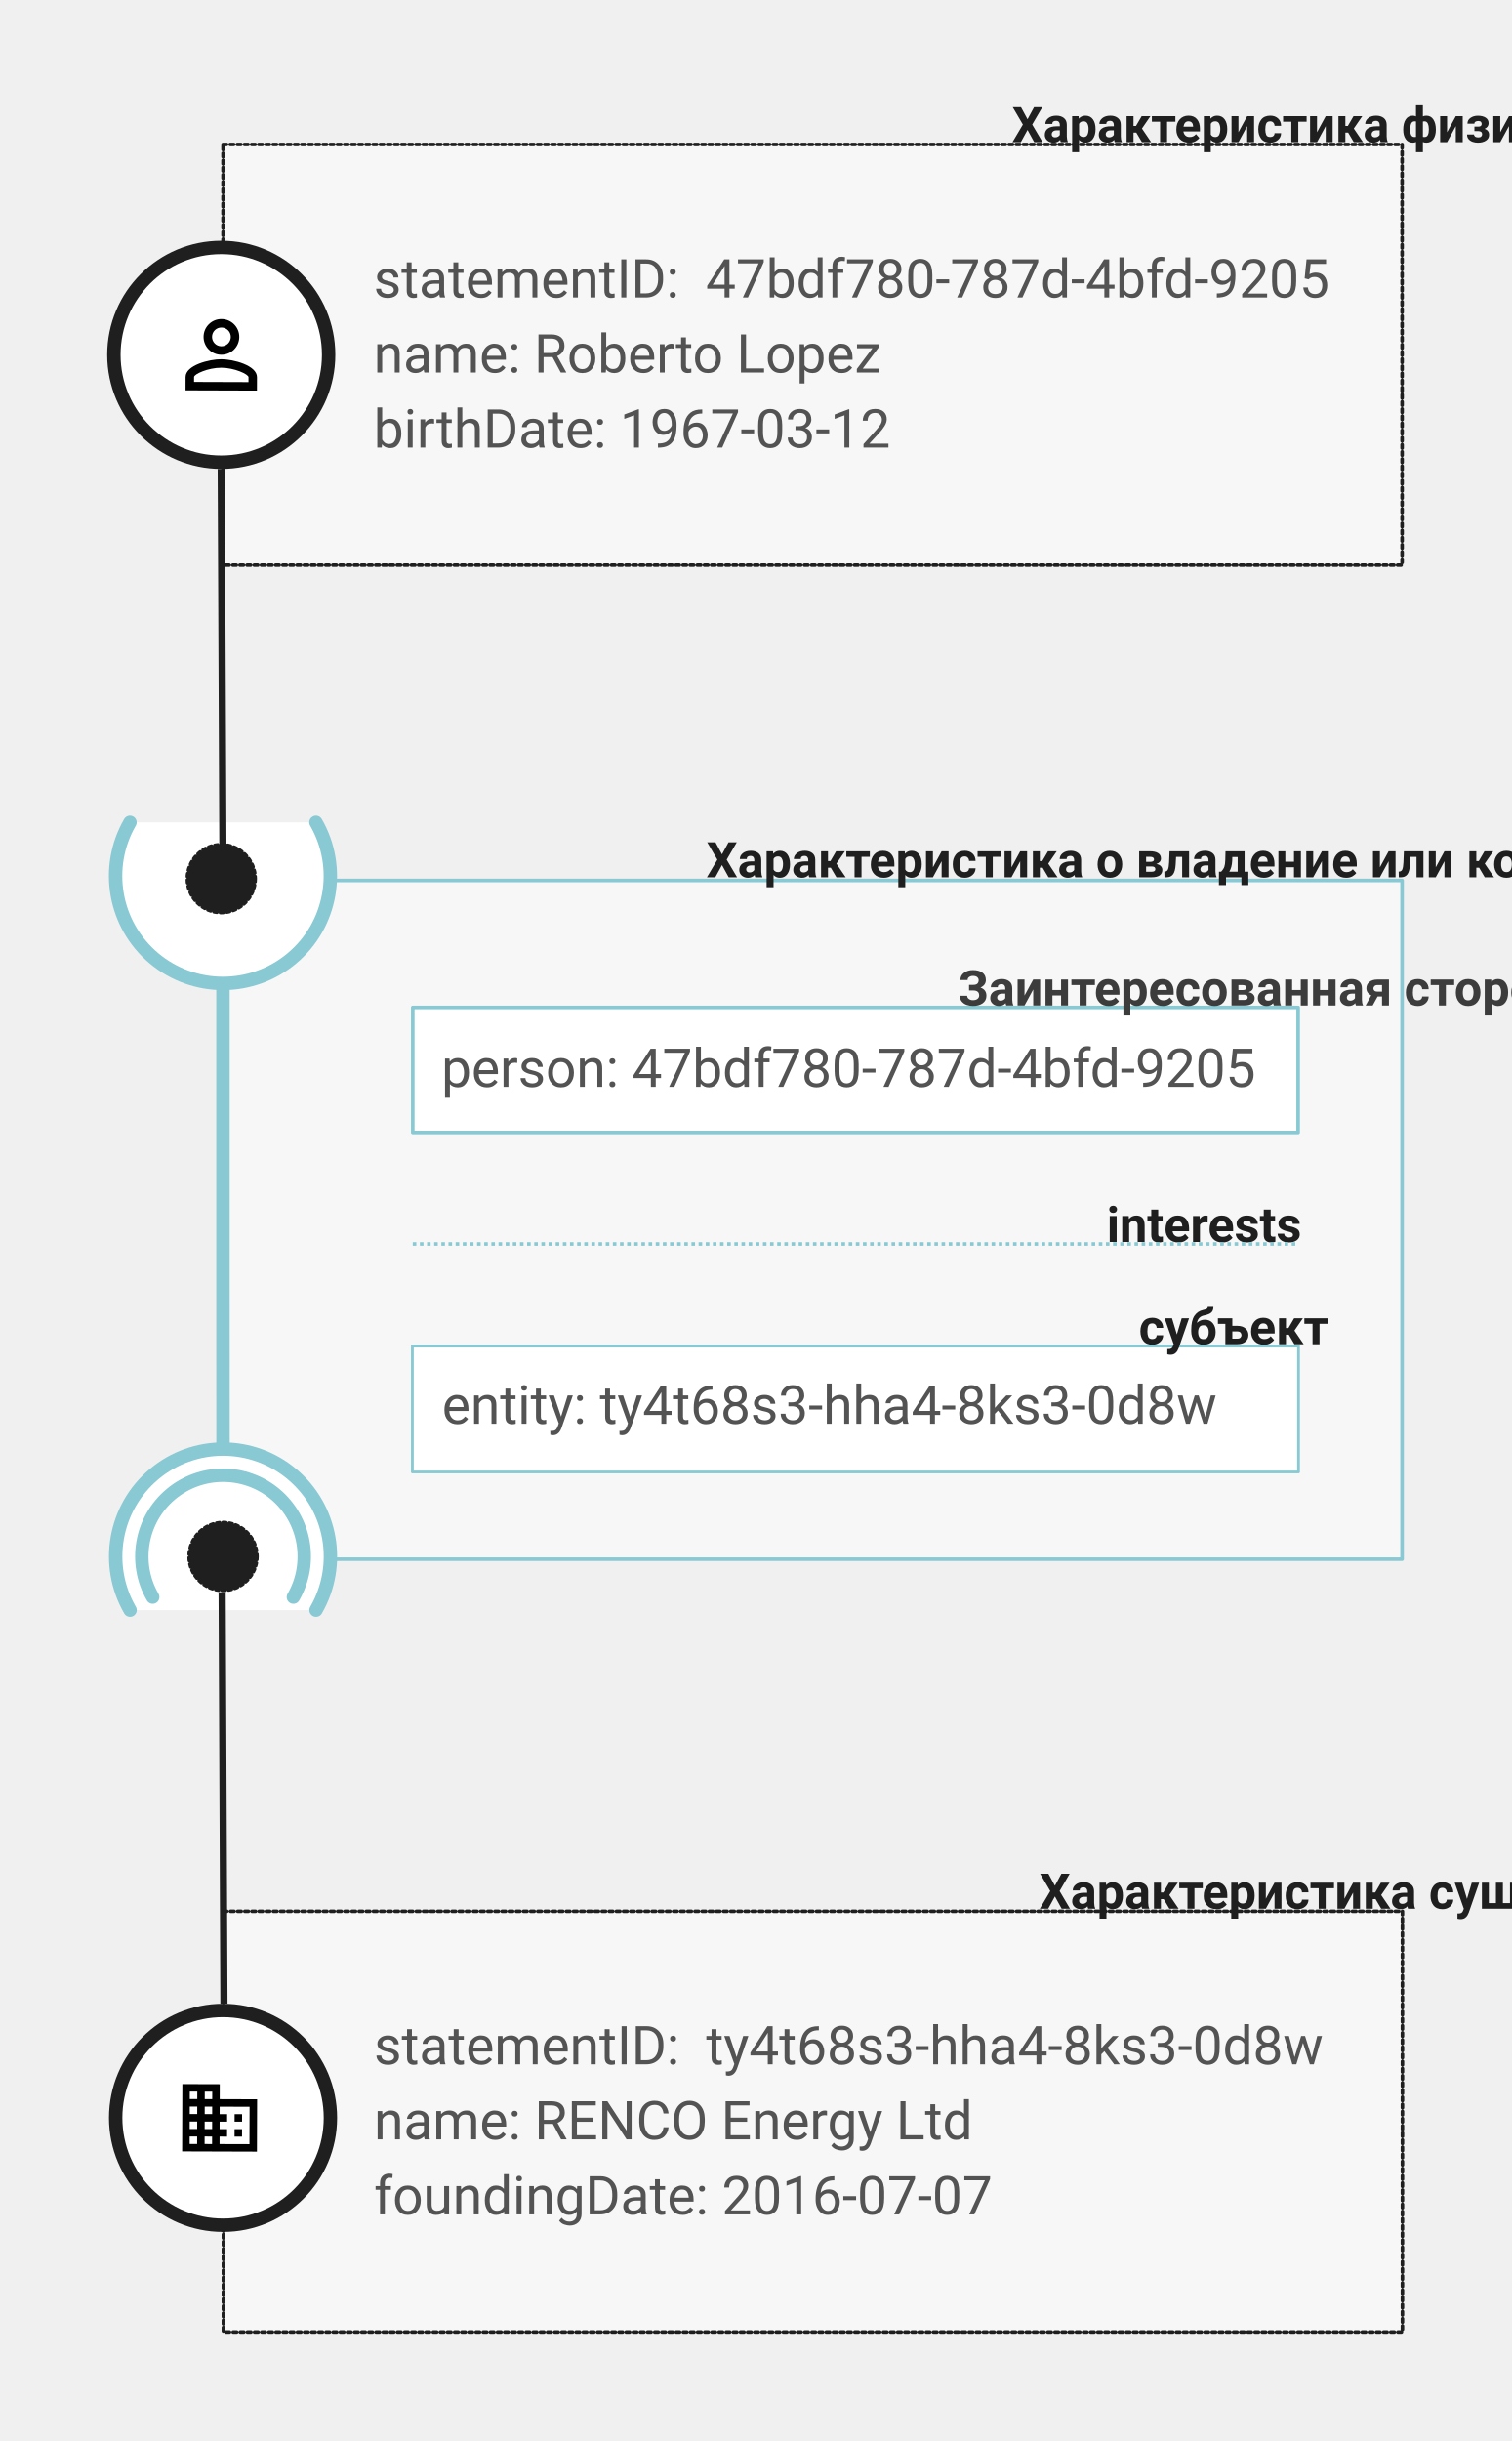
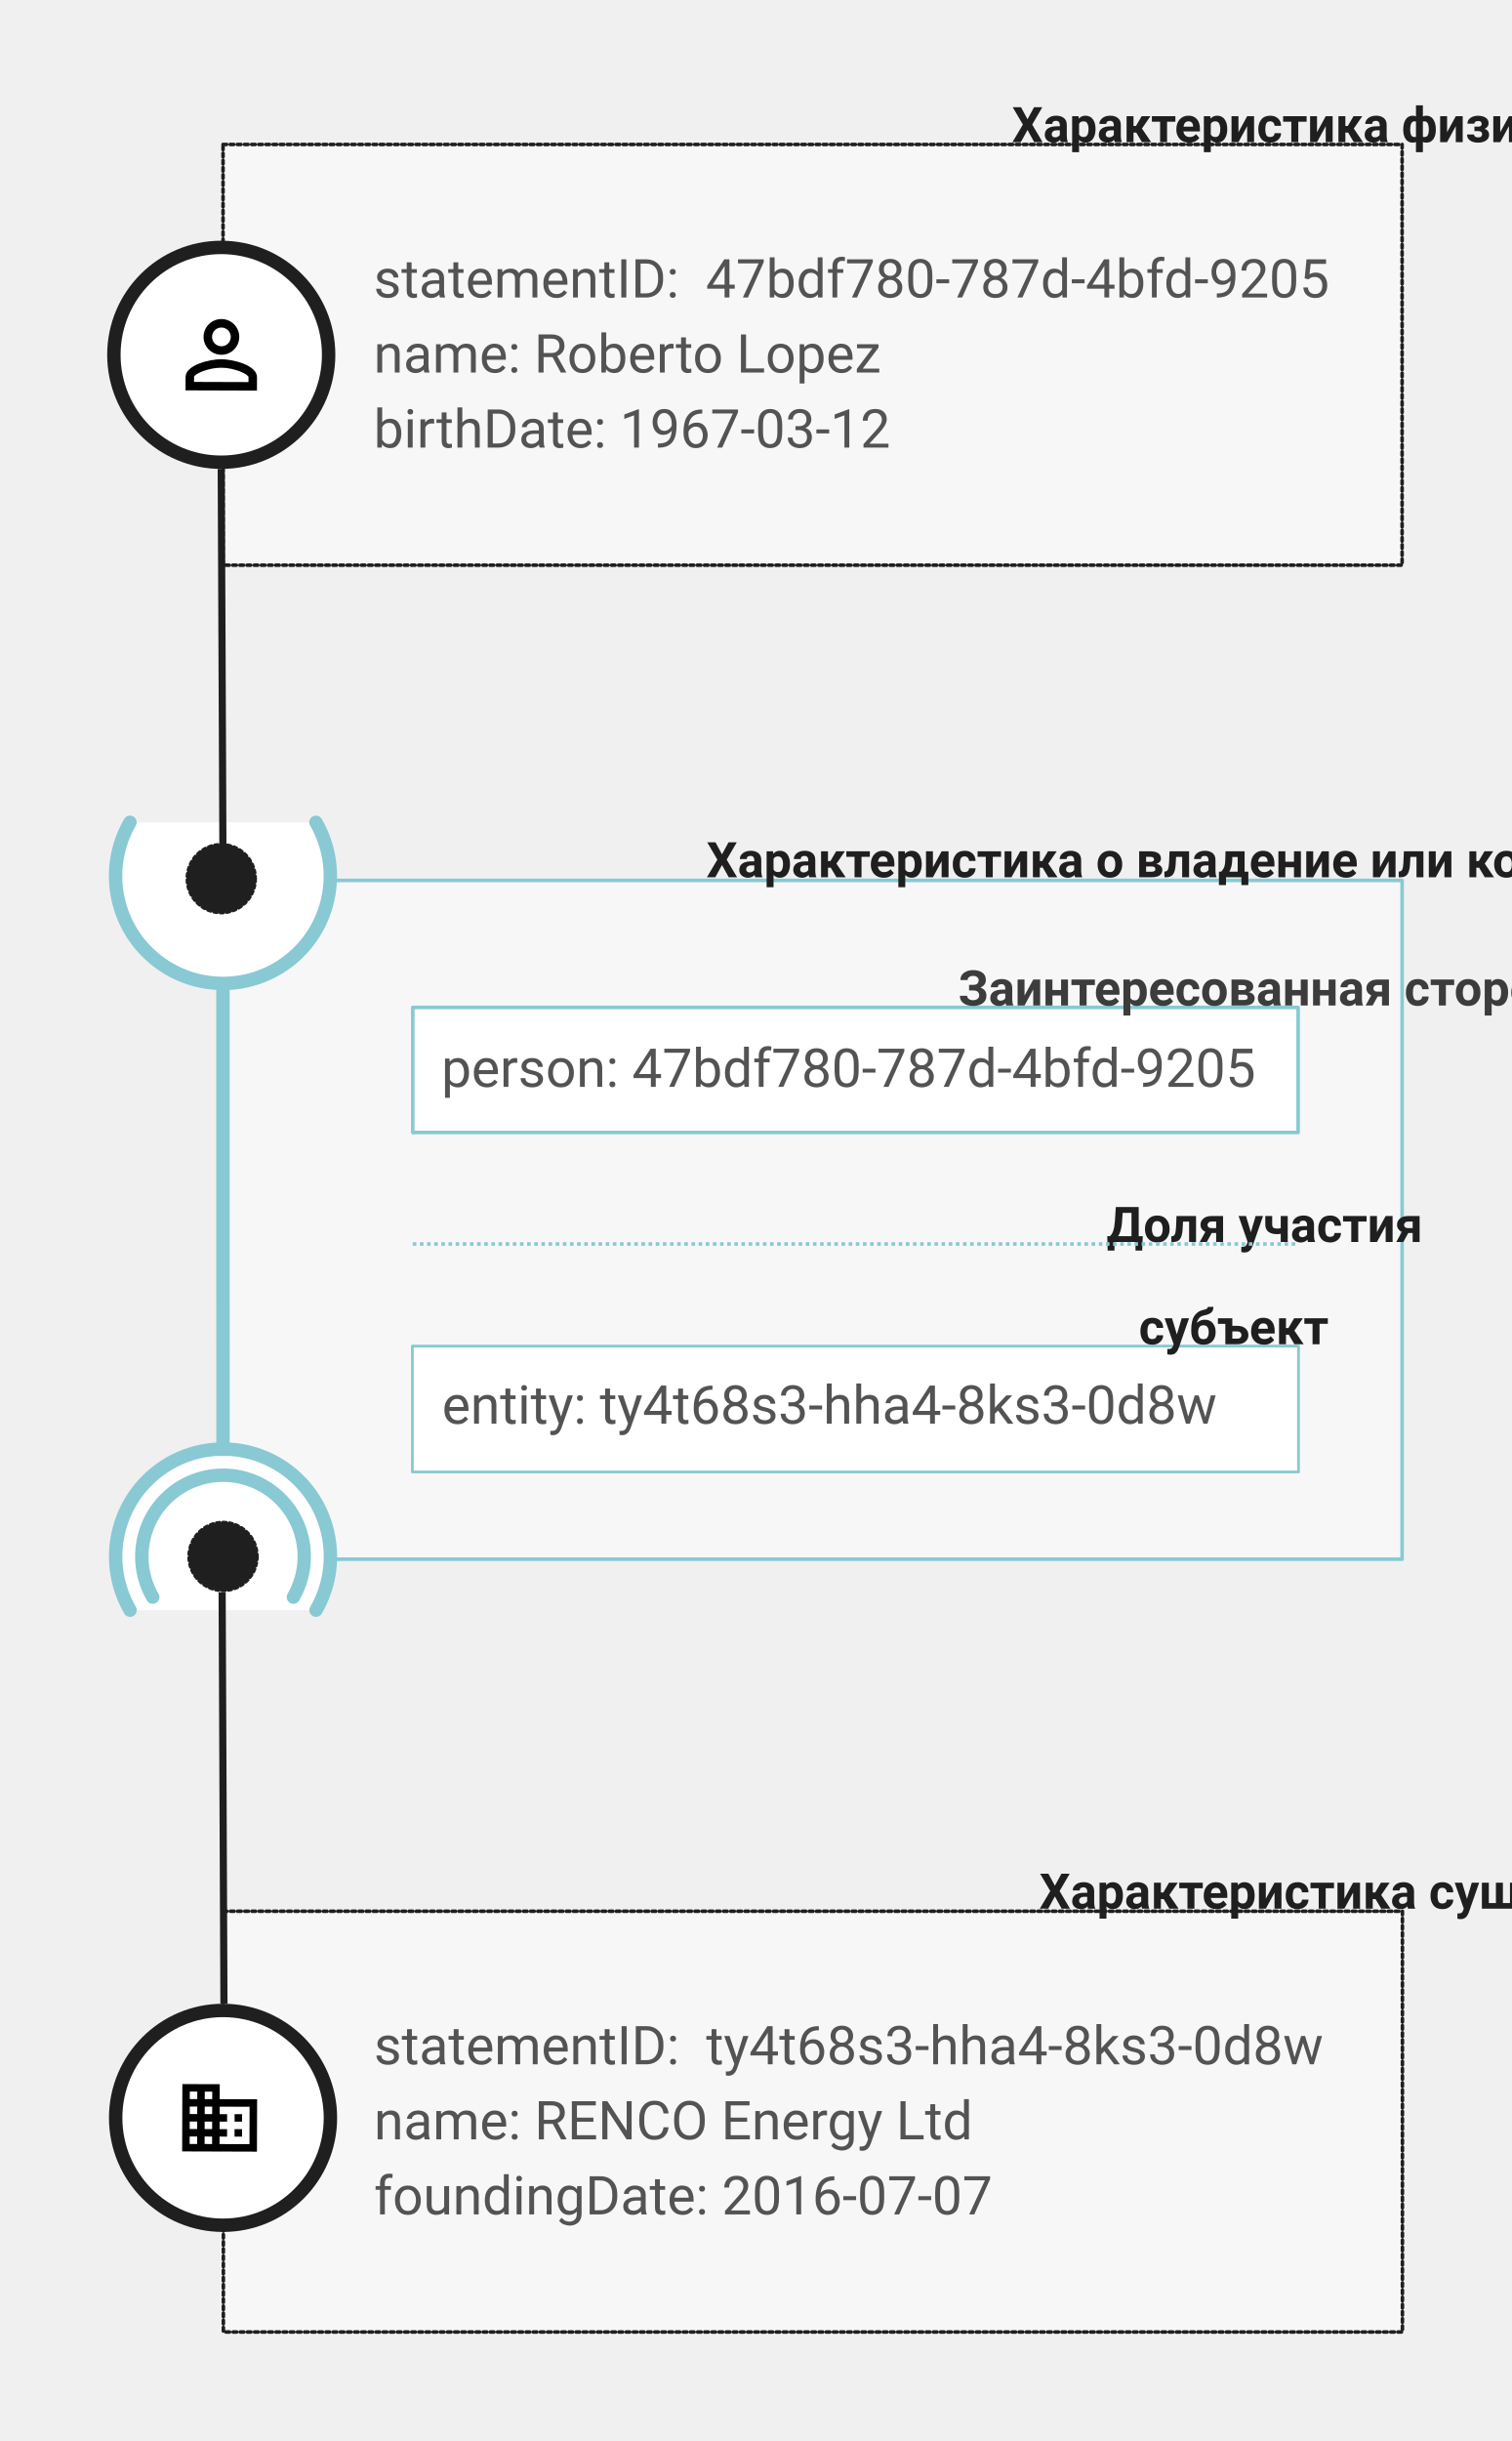
<svg xmlns="http://www.w3.org/2000/svg" id="Layer_1" data-name="Layer 1" viewBox="0 0 423.019 682.994" version="1.1" width="423.019" height="682.994">
  <defs id="defs3">
    <marker orient="auto" refY="0" refX="0" id="Arrow1Lend" style="overflow:visible">
      <path id="path4371" d="M 0,0 5,-5 -12.5,0 5,5 0,0 Z" style="fill:#00deb6;fill-opacity:1;fill-rule:evenodd;stroke:#00deb6;stroke-width:1pt;stroke-opacity:1" transform="matrix(-0.8,0,0,-0.8,-10,0)" />
    </marker>
    <marker orient="auto" refY="0" refX="0" id="Arrow1Mend" style="overflow:visible">
      <path id="path4377" d="M 0,0 5,-5 -12.5,0 5,5 0,0 Z" style="fill:#00deb6;fill-opacity:1;fill-rule:evenodd;stroke:#00deb6;stroke-width:1pt;stroke-opacity:1" transform="matrix(-0.4,0,0,-0.4,-4,0)" />
    </marker>
    <marker orient="auto" refY="0" refX="0" id="Arrow1Mstart" style="overflow:visible">
      <path id="path4374" d="M 0,0 5,-5 -12.5,0 5,5 0,0 Z" style="fill:#88c9d3;fill-opacity:1;fill-rule:evenodd;stroke:#88c9d3;stroke-width:1pt;stroke-opacity:1" transform="matrix(0.4,0,0,0.4,4,0)" />
    </marker>
    <style id="style5">.cls-1,.cls-10,.cls-11,.cls-7,.cls-8{fill:none;}.cls-1,.cls-11{stroke:#00deb6;}.cls-1,.cls-10,.cls-11,.cls-7{stroke-miterlimit:10;}.cls-2{fill:#00deb6;}.cls-3{font-size:16px;fill:#262737;}.cls-12,.cls-3{font-family:HKGrotesk-SemiBold, HK Grotesk;font-weight:700;}.cls-4{letter-spacing:-0.03em;}.cls-5{letter-spacing:-0.02em;}.cls-6{letter-spacing:0em;}.cls-7{stroke:#262737;}.cls-11,.cls-7{stroke-width:5px;}.cls-9{letter-spacing:-0.01em;}.cls-10{stroke:#e6e6e6;}.cls-12{font-size:12px;fill:gray;}.cls-13{letter-spacing:-0.03em;}.cls-14{letter-spacing:-0.01em;}.cls-15{letter-spacing:-0.02em;}.cls-16{letter-spacing:0em;}.cls-17{letter-spacing:0em;}.cls-18{letter-spacing:0em;}</style>
    <marker orient="auto" refY="0" refX="0" id="Arrow1Mstart-2" style="overflow:visible">
      <path id="path4374-0" d="M 0,0 5,-5 -12.5,0 5,5 0,0 Z" style="fill:#88c9d3;fill-opacity:1;fill-rule:evenodd;stroke:#88c9d3;stroke-width:1pt;stroke-opacity:1" transform="matrix(0.4,0,0,0.4,4,0)" />
    </marker>
    <clipPath id="p.1">
      <path style="clip-rule:evenodd" id="path3414" d="M 0,0 30,0 30,26 0,26 Z" />
    </clipPath>
    <clipPath id="p.2">
      <path style="clip-rule:evenodd" id="path3423" d="M 0,0 24,0 24,25 0,25 Z" />
    </clipPath>
    <clipPath id="p.1-3">
      <path style="clip-rule:evenodd" id="path3414-8" d="M 0,0 30,0 30,26 0,26 Z" />
    </clipPath>
    <clipPath id="p.1-3-0">
      <path style="clip-rule:evenodd" id="path3414-8-5" d="M 0,0 30,0 30,26 0,26 Z" />
    </clipPath>
    <clipPath id="p.2-5">
      <path style="clip-rule:evenodd" id="path3423-3" d="M 0,0 24,0 24,25 0,25 Z" />
    </clipPath>
    <clipPath id="p.1-9">
      <path style="clip-rule:evenodd" id="path3414-1" d="M 0,0 30,0 30,26 0,26 Z" />
    </clipPath>
    <marker orient="auto" refY="0" refX="0" id="Arrow1Mstart-2-5" style="overflow:visible">
      <path id="path4374-0-0" d="M 0,0 5,-5 -12.5,0 5,5 0,0 Z" style="fill:#00deb6;fill-opacity:1;fill-rule:evenodd;stroke:#00deb6;stroke-width:1pt;stroke-opacity:1" transform="matrix(0.4,0,0,0.4,4,0)" />
    </marker>
    <marker orient="auto" refY="0" refX="0" id="Arrow1Mstart-4" style="overflow:visible">
      <path id="path4374-9" d="M 0,0 5,-5 -12.5,0 5,5 0,0 Z" style="fill:#00deb6;fill-opacity:1;fill-rule:evenodd;stroke:#00deb6;stroke-width:1pt;stroke-opacity:1" transform="matrix(0.4,0,0,0.4,4,0)" />
    </marker>
    <marker orient="auto" refY="0" refX="0" id="Arrow1Mstart-2-9" style="overflow:visible">
      <path id="path4374-0-9" d="M 0,0 5,-5 -12.5,0 5,5 0,0 Z" style="fill:#88c9d3;fill-opacity:1;fill-rule:evenodd;stroke:#88c9d3;stroke-width:1pt;stroke-opacity:1" transform="matrix(0.4,0,0,0.4,4,0)" />
    </marker>
    <marker orient="auto" refY="0" refX="0" id="Arrow1Mstart-2-9-8" style="overflow:visible">
      <path id="path4374-0-9-9" d="M 0,0 5,-5 -12.5,0 5,5 0,0 Z" style="fill:#88c9d3;fill-opacity:1;fill-rule:evenodd;stroke:#88c9d3;stroke-width:1pt;stroke-opacity:1" transform="matrix(0.4,0,0,0.4,4,0)" />
    </marker>
  </defs>
  <rect style="fill:#f7f7f7;fill-opacity:1;stroke:#88c9d3;stroke-width:1;stroke-linecap:round;stroke-linejoin:round;stroke-miterlimit:10;stroke-dasharray:none;stroke-opacity:1" id="rect11772" width="330" height="189.927" x="62.427" y="246.344" />
  <path class="cls-11" id="circle209-2-0-1" style="fill:#ffffff;fill-opacity:1;stroke:#88c9d3;stroke-width:3.75;stroke-linecap:round;stroke-miterlimit:8.5;stroke-dasharray:none;stroke-opacity:1" d="m 36.4,450.528 a 30.052,30.052 0 0 1 6.709,-38.047 30.052,30.052 0 0 1 38.634,0 30.052,30.052 0 0 1 6.709,38.047" />
  <path class="cls-11" id="circle209-7-4" style="fill:none;stroke:#88c9d3;stroke-width:3.75;stroke-linecap:round;stroke-miterlimit:8.5;stroke-dasharray:none;stroke-opacity:1" d="m 42.737,446.87 a 22.735,22.735 0 0 1 5.075,-28.783 22.735,22.735 0 0 1 29.227,0 22.735,22.735 0 0 1 5.075,28.783" />
  <path class="cls-2" d="M 347.544,239.809 Z" id="path11-6" style="fill:#00deb6" />
  <path d="m 347.544,239.809 0,0 m 0,0 0,0 m 0,0 z m 0,0 z" id="path27-3" />
  <path class="cls-8" d="M 347.544,239.809 Z" id="path29-0" style="fill:none" />
  <path class="cls-8" d="M 347.544,239.809 Z" id="path41-6" style="fill:none" />
  <path d="m 347.544,239.809 z m 0,0 z m 0,0 z m 0,0 z m 0,0 z m 0,0 z m 0,0 z m 0,0 z m 0,0 z m 0,0 z m 0,0 z m 0,0 z" id="path43-0" />
  <path class="cls-10" d="m 347.544,239.809 0,0" id="path45-4" style="fill:none;stroke:#e6e6e6;stroke-miterlimit:10" />
  <path class="cls-10" d="m 347.544,239.809 0,0" id="path47-5" style="fill:none;stroke:#e6e6e6;stroke-miterlimit:10" />
  <path class="cls-10" d="m 347.544,239.809 0,0" id="path49-8" style="fill:none;stroke:#e6e6e6;stroke-miterlimit:10" />
  <path class="cls-10" d="m 347.544,239.809 0,0" id="path51-2" style="fill:none;stroke:#e6e6e6;stroke-miterlimit:10" />
  <path class="cls-10" d="m 347.544,239.809 0,0" id="path53-8" style="fill:none;stroke:#e6e6e6;stroke-miterlimit:10" />
  <path class="cls-10" d="m 347.544,239.809 0,0" id="path55-6" style="fill:none;stroke:#e6e6e6;stroke-miterlimit:10" />
  <path class="cls-10" d="m 347.544,239.809 0,0" id="path57-8" style="fill:none;stroke:#e6e6e6;stroke-miterlimit:10" />
  <path class="cls-10" d="m 347.544,239.809 0,0" id="path59-5" style="fill:none;stroke:#e6e6e6;stroke-miterlimit:10" />
  <path class="cls-10" d="m 347.544,239.809 0,0" id="path61-3" style="fill:none;stroke:#e6e6e6;stroke-miterlimit:10" />
  <path class="cls-10" d="m 347.544,239.809 0,0" id="path63-4" style="fill:none;stroke:#e6e6e6;stroke-miterlimit:10" />
  <path class="cls-10" d="m 347.544,239.809 0,0" id="path65-0" style="fill:none;stroke:#e6e6e6;stroke-miterlimit:10" />
  <path class="cls-10" d="m 347.544,239.809 0,0" id="path67-1" style="fill:none;stroke:#e6e6e6;stroke-miterlimit:10" />
  <path class="cls-10" d="m 347.544,239.809 0,0" id="path69-7" style="fill:none;stroke:#e6e6e6;stroke-miterlimit:10" />
  <path class="cls-10" d="m 347.544,239.809 0,0" id="path71-7" style="fill:none;stroke:#e6e6e6;stroke-miterlimit:10" />
  <path class="cls-10" d="m 347.544,239.809 0,0" id="path73-8" style="fill:none;stroke:#e6e6e6;stroke-miterlimit:10" />
  <path class="cls-10" d="m 347.544,239.809 0,0" id="path75-0" style="fill:none;stroke:#e6e6e6;stroke-miterlimit:10" />
  <path class="cls-10" d="m 347.544,239.809 0,0" id="path77-8" style="fill:none;stroke:#e6e6e6;stroke-miterlimit:10" />
  <path class="cls-11" d="m 347.544,239.809 0,0" id="path79-9" style="fill:none;stroke:#00deb6;stroke-width:5px;stroke-miterlimit:10" />
  <path class="cls-11" d="m 347.544,239.809 0,0" id="path85-7" style="fill:none;stroke:#00deb6;stroke-width:5px;stroke-miterlimit:10" />
  <path class="cls-11" d="m 347.544,239.809 0,0" id="path87-8" style="fill:none;stroke:#00deb6;stroke-width:5px;stroke-miterlimit:10" />
  <path class="cls-11" d="m 347.544,239.809 0,0" id="path89-3" style="fill:none;stroke:#00deb6;stroke-width:5px;stroke-miterlimit:10" />
  <path class="cls-11" d="m 347.544,239.809 0,0" id="path91-9" style="fill:none;stroke:#00deb6;stroke-width:5px;stroke-miterlimit:10" />
  <path class="cls-11" d="m 347.544,239.809 0,0" id="path93-7" style="fill:none;stroke:#00deb6;stroke-width:5px;stroke-miterlimit:10" />
  <path class="cls-11" d="m 347.544,239.809 0,0" id="path95-2" style="fill:none;stroke:#00deb6;stroke-width:5px;stroke-miterlimit:10" />
  <path class="cls-10" d="m 347.544,239.809 0,0" id="path97-5" style="fill:none;stroke:#e6e6e6;stroke-miterlimit:10" />
  <path class="cls-10" d="m 347.544,239.809 0,0" id="path99-0" style="fill:none;stroke:#e6e6e6;stroke-miterlimit:10" />
  <path class="cls-10" d="m 347.544,239.809 0,0" id="path101-2" style="fill:none;stroke:#e6e6e6;stroke-miterlimit:10" />
  <path class="cls-10" d="m 347.544,239.809 0,0" id="path103-4" style="fill:none;stroke:#e6e6e6;stroke-miterlimit:10" />
  <path class="cls-10" d="m 347.544,239.809 0,0" id="path105-8" style="fill:none;stroke:#e6e6e6;stroke-miterlimit:10" />
  <path class="cls-10" d="m 347.544,239.809 0,0" id="path107-0" style="fill:none;stroke:#e6e6e6;stroke-miterlimit:10" />
  <path class="cls-10" d="m 347.544,239.809 0,0" id="path109-6" style="fill:none;stroke:#e6e6e6;stroke-miterlimit:10" />
  <path class="cls-10" d="m 347.544,239.809 0,0" id="path111-2" style="fill:none;stroke:#e6e6e6;stroke-miterlimit:10" />
  <path class="cls-10" d="m 347.544,239.809 0,0" id="path113-6" style="fill:none;stroke:#e6e6e6;stroke-miterlimit:10" />
  <path class="cls-10" d="m 347.544,239.809 0,0" id="path115-5" style="fill:none;stroke:#e6e6e6;stroke-miterlimit:10" />
  <path class="cls-10" d="m 347.544,239.809 0,0" id="path117-6" style="fill:none;stroke:#e6e6e6;stroke-miterlimit:10" />
  <path class="cls-10" d="m 347.544,239.809 0,0" id="path119-6" style="fill:none;stroke:#e6e6e6;stroke-miterlimit:10" />
  <path class="cls-2" d="M 347.544,239.809 Z" id="path171-1" style="fill:#00deb6" />
  <path class="cls-2" d="M 347.544,239.809 Z" id="path197-3" style="fill:#00deb6" />
  <path class="cls-8" d="M 347.544,239.809 Z" id="path211-2" style="fill:none" />
  <path d="m 347.544,239.809 z m 0,0 z m 0,0 z m 0,0 z m 0,0 z m 0,0 z m 0,0 z m 0,0 z m 0,0 z m 0,0 z m 0,0 z m 0,0 z" id="path213-9" />
  <path class="cls-11" id="circle209-2-0-1-7" style="fill:#ffffff;fill-opacity:1;stroke:#88c9d3;stroke-width:3.75;stroke-linecap:round;stroke-miterlimit:8.5;stroke-dasharray:none;stroke-opacity:1" d="m 88.43,230.084 a 30.052,30.052 0 0 1 -6.709,38.047 30.052,30.052 0 0 1 -38.634,0 30.052,30.052 0 0 1 -6.709,-38.047" />
  <path style="fill:none;fill-rule:evenodd;stroke:#88c9d3;stroke-width:3.75;stroke-linecap:butt;stroke-linejoin:miter;stroke-miterlimit:8.5;stroke-dasharray:none;stroke-opacity:1" d="m 62.404,275.162 1.2e-5,85.868 0.016,44.42" id="path12354-2-8-1" />
  <rect style="fill:#ffffff;fill-opacity:1;stroke:#88c9d3;stroke-width:1;stroke-linecap:round;stroke-linejoin:round;stroke-miterlimit:10;stroke-dasharray:none;stroke-opacity:1" id="rect11772-8" width="247.794" height="35" x="115.527" y="281.87" />
  <text xml:space="preserve" style="font-style:normal;font-variant:normal;font-weight:normal;font-stretch:normal;font-size:15px;line-height:140%;font-family:Roboto;-inkscape-font-specification:'Roboto, Normal';text-align:start;letter-spacing:0px;word-spacing:0px;writing-mode:lr-tb;text-anchor:start;fill:#535353;fill-opacity:1;stroke:none;stroke-width:1px;stroke-linecap:butt;stroke-linejoin:miter;stroke-opacity:1" x="123.527" y="304.112" id="text14691">
    <tspan x="123.527" y="304.112" style="color:#000000;font-style:normal;font-variant:normal;font-weight:normal;font-stretch:normal;font-size:15px;line-height:140%;font-family:Roboto;-inkscape-font-specification:'Roboto, Normal';text-align:start;writing-mode:lr-tb;text-anchor:start;clip-rule:nonzero;display:inline;overflow:visible;visibility:visible;opacity:1;isolation:auto;mix-blend-mode:normal;color-interpolation:sRGB;color-interpolation-filters:linearRGB;solid-color:#000000;solid-opacity:1;fill:#535353;fill-opacity:1;fill-rule:nonzero;stroke:none;stroke-width:1px;stroke-linecap:butt;stroke-linejoin:miter;stroke-miterlimit:4;stroke-dasharray:none;stroke-dashoffset:0;stroke-opacity:1;color-rendering:auto;image-rendering:auto;shape-rendering:auto;text-rendering:auto;enable-background:accumulate" id="tspan9721">person: 47bdf780-787d-4bfd-9205</tspan>
    <tspan x="123.527" y="325.112" style="color:#000000;font-style:normal;font-variant:normal;font-weight:normal;font-stretch:normal;font-size:15px;line-height:140%;font-family:Roboto;-inkscape-font-specification:'Roboto, Normal';text-align:start;writing-mode:lr-tb;text-anchor:start;clip-rule:nonzero;display:inline;overflow:visible;visibility:visible;opacity:1;isolation:auto;mix-blend-mode:normal;color-interpolation:sRGB;color-interpolation-filters:linearRGB;solid-color:#000000;solid-opacity:1;fill:#535353;fill-opacity:1;fill-rule:nonzero;stroke:none;stroke-width:1px;stroke-linecap:butt;stroke-linejoin:miter;stroke-miterlimit:4;stroke-dasharray:none;stroke-dashoffset:0;stroke-opacity:1;color-rendering:auto;image-rendering:auto;shape-rendering:auto;text-rendering:auto;enable-background:accumulate" id="tspan9725" />
  </text>
  <text class="cls-3" id="text31-0" style="font-style:normal;font-variant:normal;font-weight:bold;font-stretch:normal;font-size:13.75px;line-height:125%;font-family:Roboto;-inkscape-font-specification:'Roboto, Bold';text-align:start;writing-mode:lr-tb;text-anchor:start;fill:#3c3c3c;fill-opacity:1;" x="257.208" y="281.337">
    <tspan x="268.208" y="281.337" id="tspan35-6" style="font-style:normal;font-variant:normal;font-weight:bold;font-stretch:normal;font-size:13.75px;line-height:125%;font-family:Roboto;-inkscape-font-specification:'Roboto, Bold';text-align:start;writing-mode:lr-tb;text-anchor:start;fill:#3c3c3c;fill-opacity:1;">Заинтересованная сторона</tspan>
  </text>
  <text id="text9873" y="245.451" x="197.701" style="font-style:normal;font-variant:normal;font-weight:bold;font-stretch:normal;font-size:13.75px;line-height:120%;font-family:Roboto;-inkscape-font-specification:'Roboto, Bold';text-align:start;letter-spacing:0px;word-spacing:0px;writing-mode:lr-tb;text-anchor:start;fill:#1f1f1f;fill-opacity:1;stroke:none;stroke-width:1px;stroke-linecap:butt;stroke-linejoin:miter;stroke-opacity:1" xml:space="preserve">
    <tspan y="245.451" x="197.701" id="tspan9875">Характеристика о владение или контроль</tspan>
  </text>
  <rect style="fill:#ffffff;fill-opacity:1;stroke:#88c9d3;stroke-width:0.78;stroke-linecap:round;stroke-linejoin:round;stroke-miterlimit:10;stroke-dasharray:none;stroke-opacity:1" id="rect11772-8-5" width="248.014" height="35.22" x="115.417" y="376.635" />
  <text xml:space="preserve" style="font-style:normal;font-variant:normal;font-weight:normal;font-stretch:normal;font-size:15px;line-height:140%;font-family:Roboto;-inkscape-font-specification:'Roboto, Normal';text-align:start;letter-spacing:0px;word-spacing:0px;writing-mode:lr-tb;text-anchor:start;fill:#535353;fill-opacity:1;stroke:none;stroke-width:1px;stroke-linecap:butt;stroke-linejoin:miter;stroke-opacity:1" x="123.708" y="398.357" id="text14691-4">
    <tspan x="123.708" y="398.357" style="color:#000000;font-style:normal;font-variant:normal;font-weight:normal;font-stretch:normal;font-size:15px;line-height:140%;font-family:Roboto;-inkscape-font-specification:'Roboto, Normal';text-align:start;writing-mode:lr-tb;text-anchor:start;clip-rule:nonzero;display:inline;overflow:visible;visibility:visible;opacity:1;isolation:auto;mix-blend-mode:normal;color-interpolation:sRGB;color-interpolation-filters:linearRGB;solid-color:#000000;solid-opacity:1;fill:#535353;fill-opacity:1;fill-rule:nonzero;stroke:none;stroke-width:1px;stroke-linecap:butt;stroke-linejoin:miter;stroke-miterlimit:4;stroke-dasharray:none;stroke-dashoffset:0;stroke-opacity:1;color-rendering:auto;image-rendering:auto;shape-rendering:auto;text-rendering:auto;enable-background:accumulate" id="tspan9721-0">entity: ty4t68s3-hha4-8ks3-0d8w</tspan>
    <tspan x="123.708" y="419.357" style="color:#000000;font-style:normal;font-variant:normal;font-weight:normal;font-stretch:normal;font-size:15px;line-height:140%;font-family:Roboto;-inkscape-font-specification:'Roboto, Normal';text-align:start;writing-mode:lr-tb;text-anchor:start;clip-rule:nonzero;display:inline;overflow:visible;visibility:visible;opacity:1;isolation:auto;mix-blend-mode:normal;color-interpolation:sRGB;color-interpolation-filters:linearRGB;solid-color:#000000;solid-opacity:1;fill:#535353;fill-opacity:1;fill-rule:nonzero;stroke:none;stroke-width:1px;stroke-linecap:butt;stroke-linejoin:miter;stroke-miterlimit:4;stroke-dasharray:none;stroke-dashoffset:0;stroke-opacity:1;color-rendering:auto;image-rendering:auto;shape-rendering:auto;text-rendering:auto;enable-background:accumulate" id="tspan9725-6" />
  </text>
  <text class="cls-3" id="text31-0-9" style="font-style:normal;font-variant:normal;font-weight:bold;font-stretch:normal;font-size:13.75px;line-height:125%;font-family:Roboto;-inkscape-font-specification:'Roboto, Bold';text-align:start;writing-mode:lr-tb;text-anchor:start;fill:#ffffff;fill-opacity:1" x="307.743" y="376.111">
    <tspan x="318.743" y="376.111" id="tspan35-6-8" style="font-style:normal;font-variant:normal;font-weight:bold;font-stretch:normal;font-size:13.75px;line-height:125%;font-family:Roboto;-inkscape-font-specification:'Roboto, Bold';text-align:start;writing-mode:lr-tb;text-anchor:start;fill:#1f1f1f;fill-opacity:1">субъект</tspan>
  </text>
  <text class="cls-3" id="text31-0-9-1" style="font-style:normal;font-variant:normal;font-weight:bold;font-stretch:normal;font-size:13.75px;line-height:125%;font-family:Roboto;-inkscape-font-specification:'Roboto, Bold';text-align:start;writing-mode:lr-tb;text-anchor:start;fill:#ffffff;fill-opacity:1" x="298.733" y="347.507">
-     <tspan x="309.733" y="347.507" id="tspan35-6-8-4" style="font-style:normal;font-variant:normal;font-weight:bold;font-stretch:normal;font-size:13.75px;line-height:125%;font-family:Roboto;-inkscape-font-specification:'Roboto, Bold';text-align:start;writing-mode:lr-tb;text-anchor:start;fill:#1f1f1f;fill-opacity:1">interests</tspan>
+     <tspan x="309.733" y="347.507" id="tspan35-6-8-4" style="font-style:normal;font-variant:normal;font-weight:bold;font-stretch:normal;font-size:13.75px;line-height:125%;font-family:Roboto;-inkscape-font-specification:'Roboto, Bold';text-align:start;writing-mode:lr-tb;text-anchor:start;fill:#1f1f1f;fill-opacity:1">Доля участия</tspan>
  </text>
  <path style="fill:none;fill-rule:evenodd;stroke:#88c9d3;stroke-width:1;stroke-linecap:butt;stroke-linejoin:miter;stroke-miterlimit:4;stroke-dasharray:1, 1;stroke-dashoffset:0;stroke-opacity:1" d="m 115.527,348.071 247.794,0" id="path9962" />
  <circle style="color:#000000;clip-rule:nonzero;display:inline;overflow:visible;visibility:visible;opacity:1;isolation:auto;mix-blend-mode:normal;color-interpolation:sRGB;color-interpolation-filters:linearRGB;solid-color:#000000;solid-opacity:1;fill:#1f1f1f;fill-opacity:1;fill-rule:nonzero;stroke:#1f1f1f;stroke-width:0.899;stroke-linecap:round;stroke-linejoin:miter;stroke-miterlimit:4;stroke-dasharray:0.899, 0.899;stroke-dashoffset:0;stroke-opacity:1;color-rendering:auto;image-rendering:auto;shape-rendering:auto;text-rendering:auto;enable-background:accumulate" id="path9998" cx="61.927" cy="245.844" r="9.55" />
  <rect style="fill:#f7f7f7;fill-opacity:1;stroke:#1f1f1f;stroke-width:1;stroke-linecap:round;stroke-linejoin:round;stroke-miterlimit:10;stroke-dasharray:1, 1;stroke-dashoffset:0;stroke-opacity:1" id="rect11772-6" width="330" height="117.727" x="62.427" y="40.416" />
  <circle class="cls-11" id="circle209-2-0-1-7-8" style="fill:#ffffff;fill-opacity:1;stroke:#1f1f1f;stroke-width:3.75;stroke-linecap:round;stroke-miterlimit:8.5;stroke-dasharray:none;stroke-opacity:1" cx="61.927" cy="99.28" r="30.052" />
  <path id="path5743-9" d="m 61.979,91.644 a 2.623,2.623 0 1 1 -2.632,2.614 2.623,2.623 0 0 1 2.632,-2.614 m -0.036,11.242 c 3.71,0.012 7.614,1.849 7.611,2.648 l -0.005,1.374 -15.24,-0.05 0.005,-1.374 c 0,-0.799 3.918,-2.611 7.629,-2.598 m 0.044,-13.616 a 4.997,4.997 0 1 0 4.981,5.013 4.995,4.995 0 0 0 -4.981,-5.013 z m -0.036,11.242 c -3.335,-0.011 -9.999,1.641 -10.011,4.964 l -0.012,3.747 19.986,0.064 0.013,-3.747 c 0.011,-3.322 -6.641,-5.017 -9.976,-5.028 z" />
  <text id="text9873-3" y="39.775" x="283.209" style="font-style:normal;font-variant:normal;font-weight:bold;font-stretch:normal;font-size:13.75px;line-height:120%;font-family:Roboto;-inkscape-font-specification:'Roboto, Bold';text-align:start;letter-spacing:0px;word-spacing:0px;writing-mode:lr-tb;text-anchor:start;fill:#1f1f1f;fill-opacity:1;stroke:none;stroke-width:1px;stroke-linecap:butt;stroke-linejoin:miter;stroke-opacity:1" xml:space="preserve">
    <tspan y="39.775" x="283.209" id="tspan9875-6">Характеристика физического лица</tspan>
  </text>
  <text xml:space="preserve" style="font-style:normal;font-variant:normal;font-weight:normal;font-stretch:normal;font-size:15px;line-height:140%;font-family:Roboto;-inkscape-font-specification:'Roboto, Normal';text-align:start;letter-spacing:0px;word-spacing:0px;writing-mode:lr-tb;text-anchor:start;fill:#535353;fill-opacity:1;stroke:none;stroke-width:1px;stroke-linecap:butt;stroke-linejoin:miter;stroke-opacity:1" x="104.577" y="83.246" id="text14691-8">
    <tspan x="104.577" y="83.246" style="color:#000000;font-style:normal;font-variant:normal;font-weight:normal;font-stretch:normal;font-size:15px;line-height:140%;font-family:Roboto;-inkscape-font-specification:'Roboto, Normal';text-align:start;writing-mode:lr-tb;text-anchor:start;clip-rule:nonzero;display:inline;overflow:visible;visibility:visible;opacity:1;isolation:auto;mix-blend-mode:normal;color-interpolation:sRGB;color-interpolation-filters:linearRGB;solid-color:#000000;solid-opacity:1;fill:#535353;fill-opacity:1;fill-rule:nonzero;stroke:none;stroke-width:1px;stroke-linecap:butt;stroke-linejoin:miter;stroke-miterlimit:4;stroke-dasharray:none;stroke-dashoffset:0;stroke-opacity:1;color-rendering:auto;image-rendering:auto;shape-rendering:auto;text-rendering:auto;enable-background:accumulate" id="tspan9721-8">statementID:  47bdf780-787d-4bfd-9205</tspan>
    <tspan x="104.577" y="104.246" style="color:#000000;font-style:normal;font-variant:normal;font-weight:normal;font-stretch:normal;font-size:15px;line-height:140%;font-family:Roboto;-inkscape-font-specification:'Roboto, Normal';text-align:start;writing-mode:lr-tb;text-anchor:start;clip-rule:nonzero;display:inline;overflow:visible;visibility:visible;opacity:1;isolation:auto;mix-blend-mode:normal;color-interpolation:sRGB;color-interpolation-filters:linearRGB;solid-color:#000000;solid-opacity:1;fill:#535353;fill-opacity:1;fill-rule:nonzero;stroke:none;stroke-width:1px;stroke-linecap:butt;stroke-linejoin:miter;stroke-miterlimit:4;stroke-dasharray:none;stroke-dashoffset:0;stroke-opacity:1;color-rendering:auto;image-rendering:auto;shape-rendering:auto;text-rendering:auto;enable-background:accumulate" id="tspan10090">name: Roberto Lopez</tspan>
    <tspan x="104.577" y="125.246" style="color:#000000;font-style:normal;font-variant:normal;font-weight:normal;font-stretch:normal;font-size:15px;line-height:140%;font-family:Roboto;-inkscape-font-specification:'Roboto, Normal';text-align:start;writing-mode:lr-tb;text-anchor:start;clip-rule:nonzero;display:inline;overflow:visible;visibility:visible;opacity:1;isolation:auto;mix-blend-mode:normal;color-interpolation:sRGB;color-interpolation-filters:linearRGB;solid-color:#000000;solid-opacity:1;fill:#535353;fill-opacity:1;fill-rule:nonzero;stroke:none;stroke-width:1px;stroke-linecap:butt;stroke-linejoin:miter;stroke-miterlimit:4;stroke-dasharray:none;stroke-dashoffset:0;stroke-opacity:1;color-rendering:auto;image-rendering:auto;shape-rendering:auto;text-rendering:auto;enable-background:accumulate" id="tspan10092">birthDate: 1967-03-12</tspan>
    <tspan x="104.577" y="146.246" style="color:#000000;font-style:normal;font-variant:normal;font-weight:normal;font-stretch:normal;font-size:15px;line-height:140%;font-family:Roboto;-inkscape-font-specification:'Roboto, Normal';text-align:start;writing-mode:lr-tb;text-anchor:start;clip-rule:nonzero;display:inline;overflow:visible;visibility:visible;opacity:1;isolation:auto;mix-blend-mode:normal;color-interpolation:sRGB;color-interpolation-filters:linearRGB;solid-color:#000000;solid-opacity:1;fill:#535353;fill-opacity:1;fill-rule:nonzero;stroke:none;stroke-width:1px;stroke-linecap:butt;stroke-linejoin:miter;stroke-miterlimit:4;stroke-dasharray:none;stroke-dashoffset:0;stroke-opacity:1;color-rendering:auto;image-rendering:auto;shape-rendering:auto;text-rendering:auto;enable-background:accumulate" id="tspan9725-7" />
  </text>
  <circle style="color:#000000;clip-rule:nonzero;display:inline;overflow:visible;visibility:visible;opacity:1;isolation:auto;mix-blend-mode:normal;color-interpolation:sRGB;color-interpolation-filters:linearRGB;solid-color:#000000;solid-opacity:1;fill:#1f1f1f;fill-opacity:1;fill-rule:nonzero;stroke:#1f1f1f;stroke-width:0.899;stroke-linecap:round;stroke-linejoin:miter;stroke-miterlimit:4;stroke-dasharray:0.899, 0.899;stroke-dashoffset:0;stroke-opacity:1;color-rendering:auto;image-rendering:auto;shape-rendering:auto;text-rendering:auto;enable-background:accumulate" id="path9998-4" cx="62.426" cy="435.502" r="9.55" />
  <path style="fill:none;fill-rule:evenodd;stroke:#1f1f1f;stroke-width:2;stroke-linecap:butt;stroke-linejoin:miter;stroke-miterlimit:8.5;stroke-dasharray:none;stroke-opacity:1" d="m 61.919,131.207 0.508,115.137" id="path12354-2-8-1-9" />
  <rect style="fill:#f7f7f7;fill-opacity:1;stroke:#1f1f1f;stroke-width:1;stroke-linecap:round;stroke-linejoin:round;stroke-miterlimit:10;stroke-dasharray:1, 1;stroke-dashoffset:0;stroke-opacity:1" id="rect11772-6-1" width="330" height="117.727" x="62.519" y="534.767" />
  <text id="text9873-3-5" y="534.037" x="290.875" style="font-style:normal;font-variant:normal;font-weight:bold;font-stretch:normal;font-size:13.75px;line-height:120%;font-family:Roboto;-inkscape-font-specification:'Roboto, Bold';text-align:start;letter-spacing:0px;word-spacing:0px;writing-mode:lr-tb;text-anchor:start;fill:#1f1f1f;fill-opacity:1;stroke:none;stroke-width:1px;stroke-linecap:butt;stroke-linejoin:miter;stroke-opacity:1" xml:space="preserve">
    <tspan y="534.037" x="290.875" id="tspan9875-6-7">Xарактеристика сущности</tspan>
  </text>
  <text xml:space="preserve" style="font-style:normal;font-variant:normal;font-weight:normal;font-stretch:normal;font-size:15px;line-height:140%;font-family:Roboto;-inkscape-font-specification:'Roboto, Normal';text-align:start;letter-spacing:0px;word-spacing:0px;writing-mode:lr-tb;text-anchor:start;fill:#535353;fill-opacity:1;stroke:none;stroke-width:1px;stroke-linecap:butt;stroke-linejoin:miter;stroke-opacity:1" x="104.669" y="577.597" id="text14691-8-2">
    <tspan x="104.669" y="577.597" style="color:#000000;font-style:normal;font-variant:normal;font-weight:normal;font-stretch:normal;font-size:15px;line-height:140%;font-family:Roboto;-inkscape-font-specification:'Roboto, Normal';text-align:start;writing-mode:lr-tb;text-anchor:start;clip-rule:nonzero;display:inline;overflow:visible;visibility:visible;opacity:1;isolation:auto;mix-blend-mode:normal;color-interpolation:sRGB;color-interpolation-filters:linearRGB;solid-color:#000000;solid-opacity:1;fill:#535353;fill-opacity:1;fill-rule:nonzero;stroke:none;stroke-width:1px;stroke-linecap:butt;stroke-linejoin:miter;stroke-miterlimit:4;stroke-dasharray:none;stroke-dashoffset:0;stroke-opacity:1;color-rendering:auto;image-rendering:auto;shape-rendering:auto;text-rendering:auto;enable-background:accumulate" id="tspan9721-8-6">statementID:  ty4t68s3-hha4-8ks3-0d8w</tspan>
    <tspan x="104.669" y="598.597" style="color:#000000;font-style:normal;font-variant:normal;font-weight:normal;font-stretch:normal;font-size:15px;line-height:140%;font-family:Roboto;-inkscape-font-specification:'Roboto, Normal';text-align:start;writing-mode:lr-tb;text-anchor:start;clip-rule:nonzero;display:inline;overflow:visible;visibility:visible;opacity:1;isolation:auto;mix-blend-mode:normal;color-interpolation:sRGB;color-interpolation-filters:linearRGB;solid-color:#000000;solid-opacity:1;fill:#535353;fill-opacity:1;fill-rule:nonzero;stroke:none;stroke-width:1px;stroke-linecap:butt;stroke-linejoin:miter;stroke-miterlimit:4;stroke-dasharray:none;stroke-dashoffset:0;stroke-opacity:1;color-rendering:auto;image-rendering:auto;shape-rendering:auto;text-rendering:auto;enable-background:accumulate" id="tspan10090-0">name: RENCO Energy Ltd</tspan>
    <tspan x="104.669" y="619.597" style="color:#000000;font-style:normal;font-variant:normal;font-weight:normal;font-stretch:normal;font-size:15px;line-height:140%;font-family:Roboto;-inkscape-font-specification:'Roboto, Normal';text-align:start;writing-mode:lr-tb;text-anchor:start;clip-rule:nonzero;display:inline;overflow:visible;visibility:visible;opacity:1;isolation:auto;mix-blend-mode:normal;color-interpolation:sRGB;color-interpolation-filters:linearRGB;solid-color:#000000;solid-opacity:1;fill:#535353;fill-opacity:1;fill-rule:nonzero;stroke:none;stroke-width:1px;stroke-linecap:butt;stroke-linejoin:miter;stroke-miterlimit:4;stroke-dasharray:none;stroke-dashoffset:0;stroke-opacity:1;color-rendering:auto;image-rendering:auto;shape-rendering:auto;text-rendering:auto;enable-background:accumulate" id="tspan10092-1">foundingDate: 2016-07-07</tspan>
    <tspan x="104.669" y="640.597" style="color:#000000;font-style:normal;font-variant:normal;font-weight:normal;font-stretch:normal;font-size:15px;line-height:140%;font-family:Roboto;-inkscape-font-specification:'Roboto, Normal';text-align:start;writing-mode:lr-tb;text-anchor:start;clip-rule:nonzero;display:inline;overflow:visible;visibility:visible;opacity:1;isolation:auto;mix-blend-mode:normal;color-interpolation:sRGB;color-interpolation-filters:linearRGB;solid-color:#000000;solid-opacity:1;fill:#535353;fill-opacity:1;fill-rule:nonzero;stroke:none;stroke-width:1px;stroke-linecap:butt;stroke-linejoin:miter;stroke-miterlimit:4;stroke-dasharray:none;stroke-dashoffset:0;stroke-opacity:1;color-rendering:auto;image-rendering:auto;shape-rendering:auto;text-rendering:auto;enable-background:accumulate" id="tspan9725-7-4" />
  </text>
  <path style="fill:none;fill-rule:evenodd;stroke:#1f1f1f;stroke-width:2;stroke-linecap:butt;stroke-linejoin:miter;stroke-miterlimit:8.5;stroke-dasharray:none;stroke-opacity:1" d="m 62.172,445.507 0.508,115.137" id="path12354-2-8-1-9-1" />
  <circle class="cls-11" id="circle209-2-0-1-6" style="fill:#ffffff;fill-opacity:1;stroke:#1f1f1f;stroke-width:3.75;stroke-linecap:round;stroke-miterlimit:8.5;stroke-dasharray:none;stroke-opacity:1" cx="62.426" cy="592.575" r="30.052" />
  <path id="path4516-3" d="m 61.493,587.346 0.013,-4.186 -10.466,-0.034 -0.059,18.838 20.932,0.068 0.048,-14.652 z m -6.32,12.539 -2.093,-0.007 0.006,-2.093 2.093,0.007 z m 0.013,-4.186 -2.093,-0.007 0.006,-2.093 2.093,0.007 z m 0.013,-4.186 -2.093,-0.007 0.006,-2.093 2.093,0.007 z m 0.013,-4.186 -2.093,-0.007 0.006,-2.093 2.093,0.007 z m 4.146,12.573 -2.093,-0.006 0.006,-2.095 2.093,0.007 z m 0.013,-4.186 -2.093,-0.006 0.006,-2.093 2.093,0.007 z m 0.013,-4.186 -2.093,-0.006 0.006,-2.093 2.093,0.007 z m 0.013,-4.186 -2.093,-0.006 0.007,-2.093 2.093,0.007 z m 10.426,12.593 -8.373,-0.025 0.006,-2.093 2.093,0.007 0.006,-2.093 -2.093,-0.006 0.006,-2.093 2.093,0.007 0.006,-2.093 -2.093,-0.006 0.006,-2.093 8.373,0.028 z m -2.066,-8.38 -2.093,-0.006 -0.007,2.093 2.093,0.007 z m -0.013,4.186 -2.093,-0.006 -0.007,2.093 2.093,0.007 z" />
</svg>
